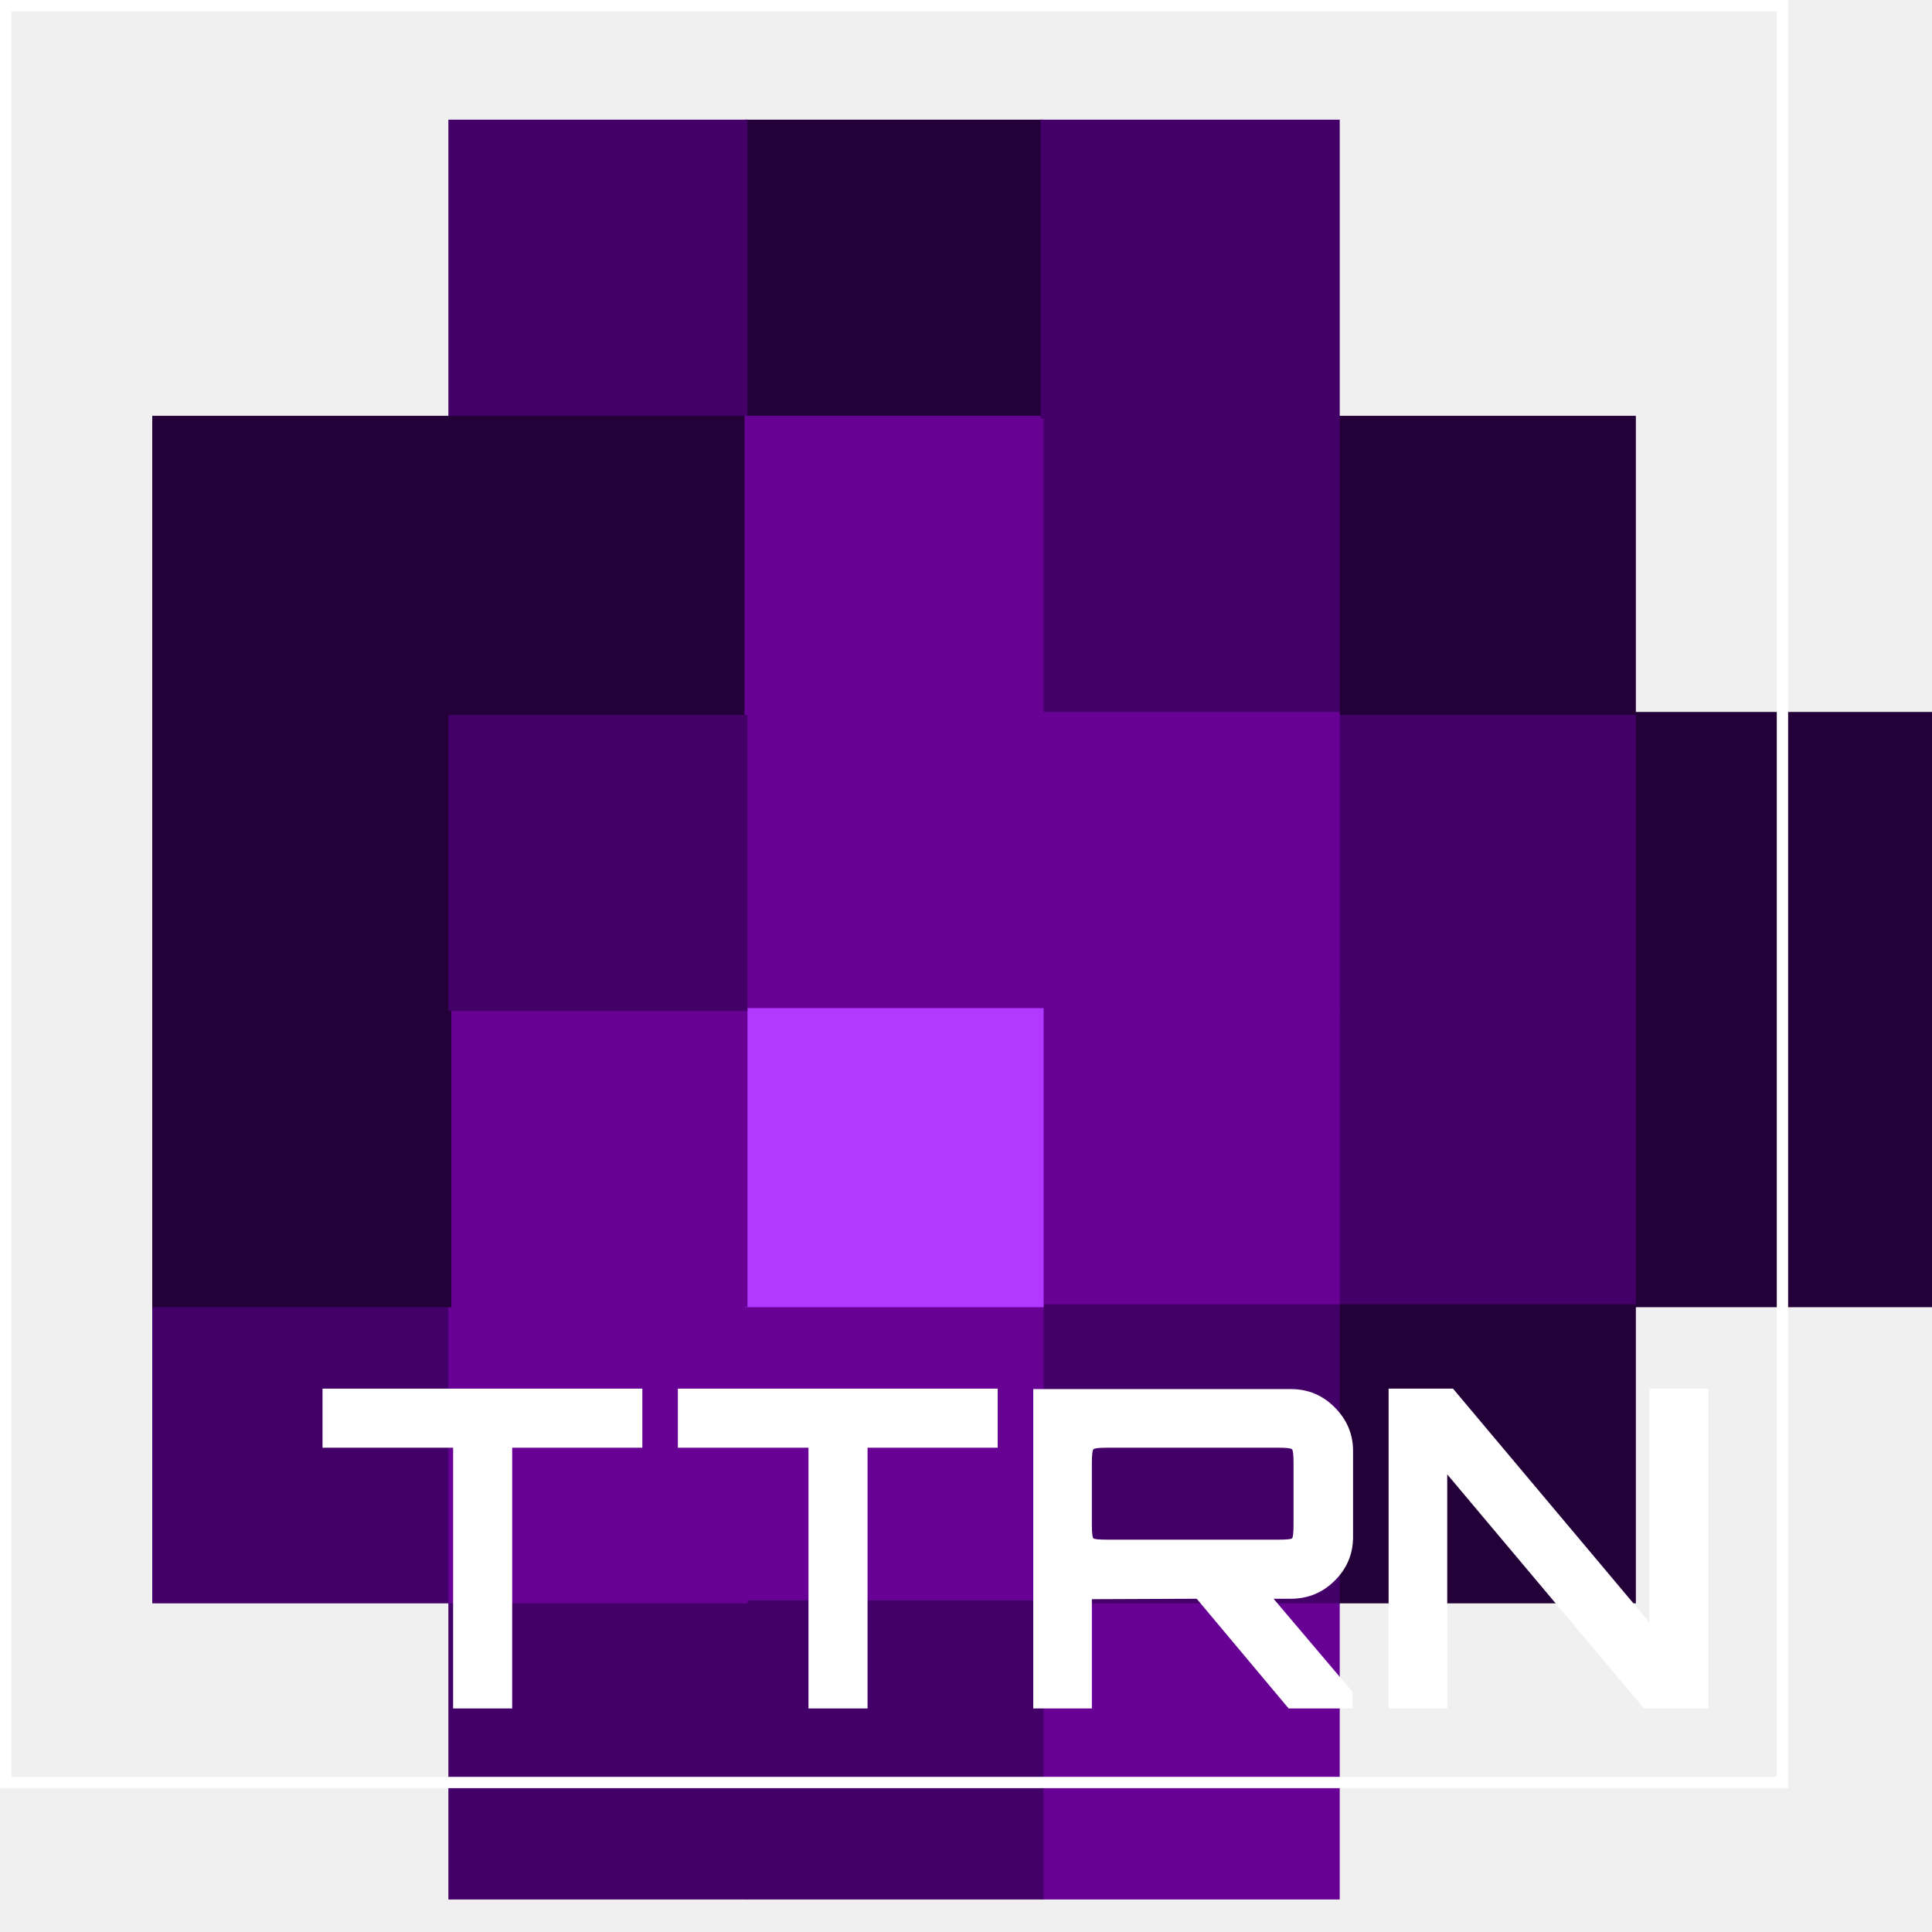
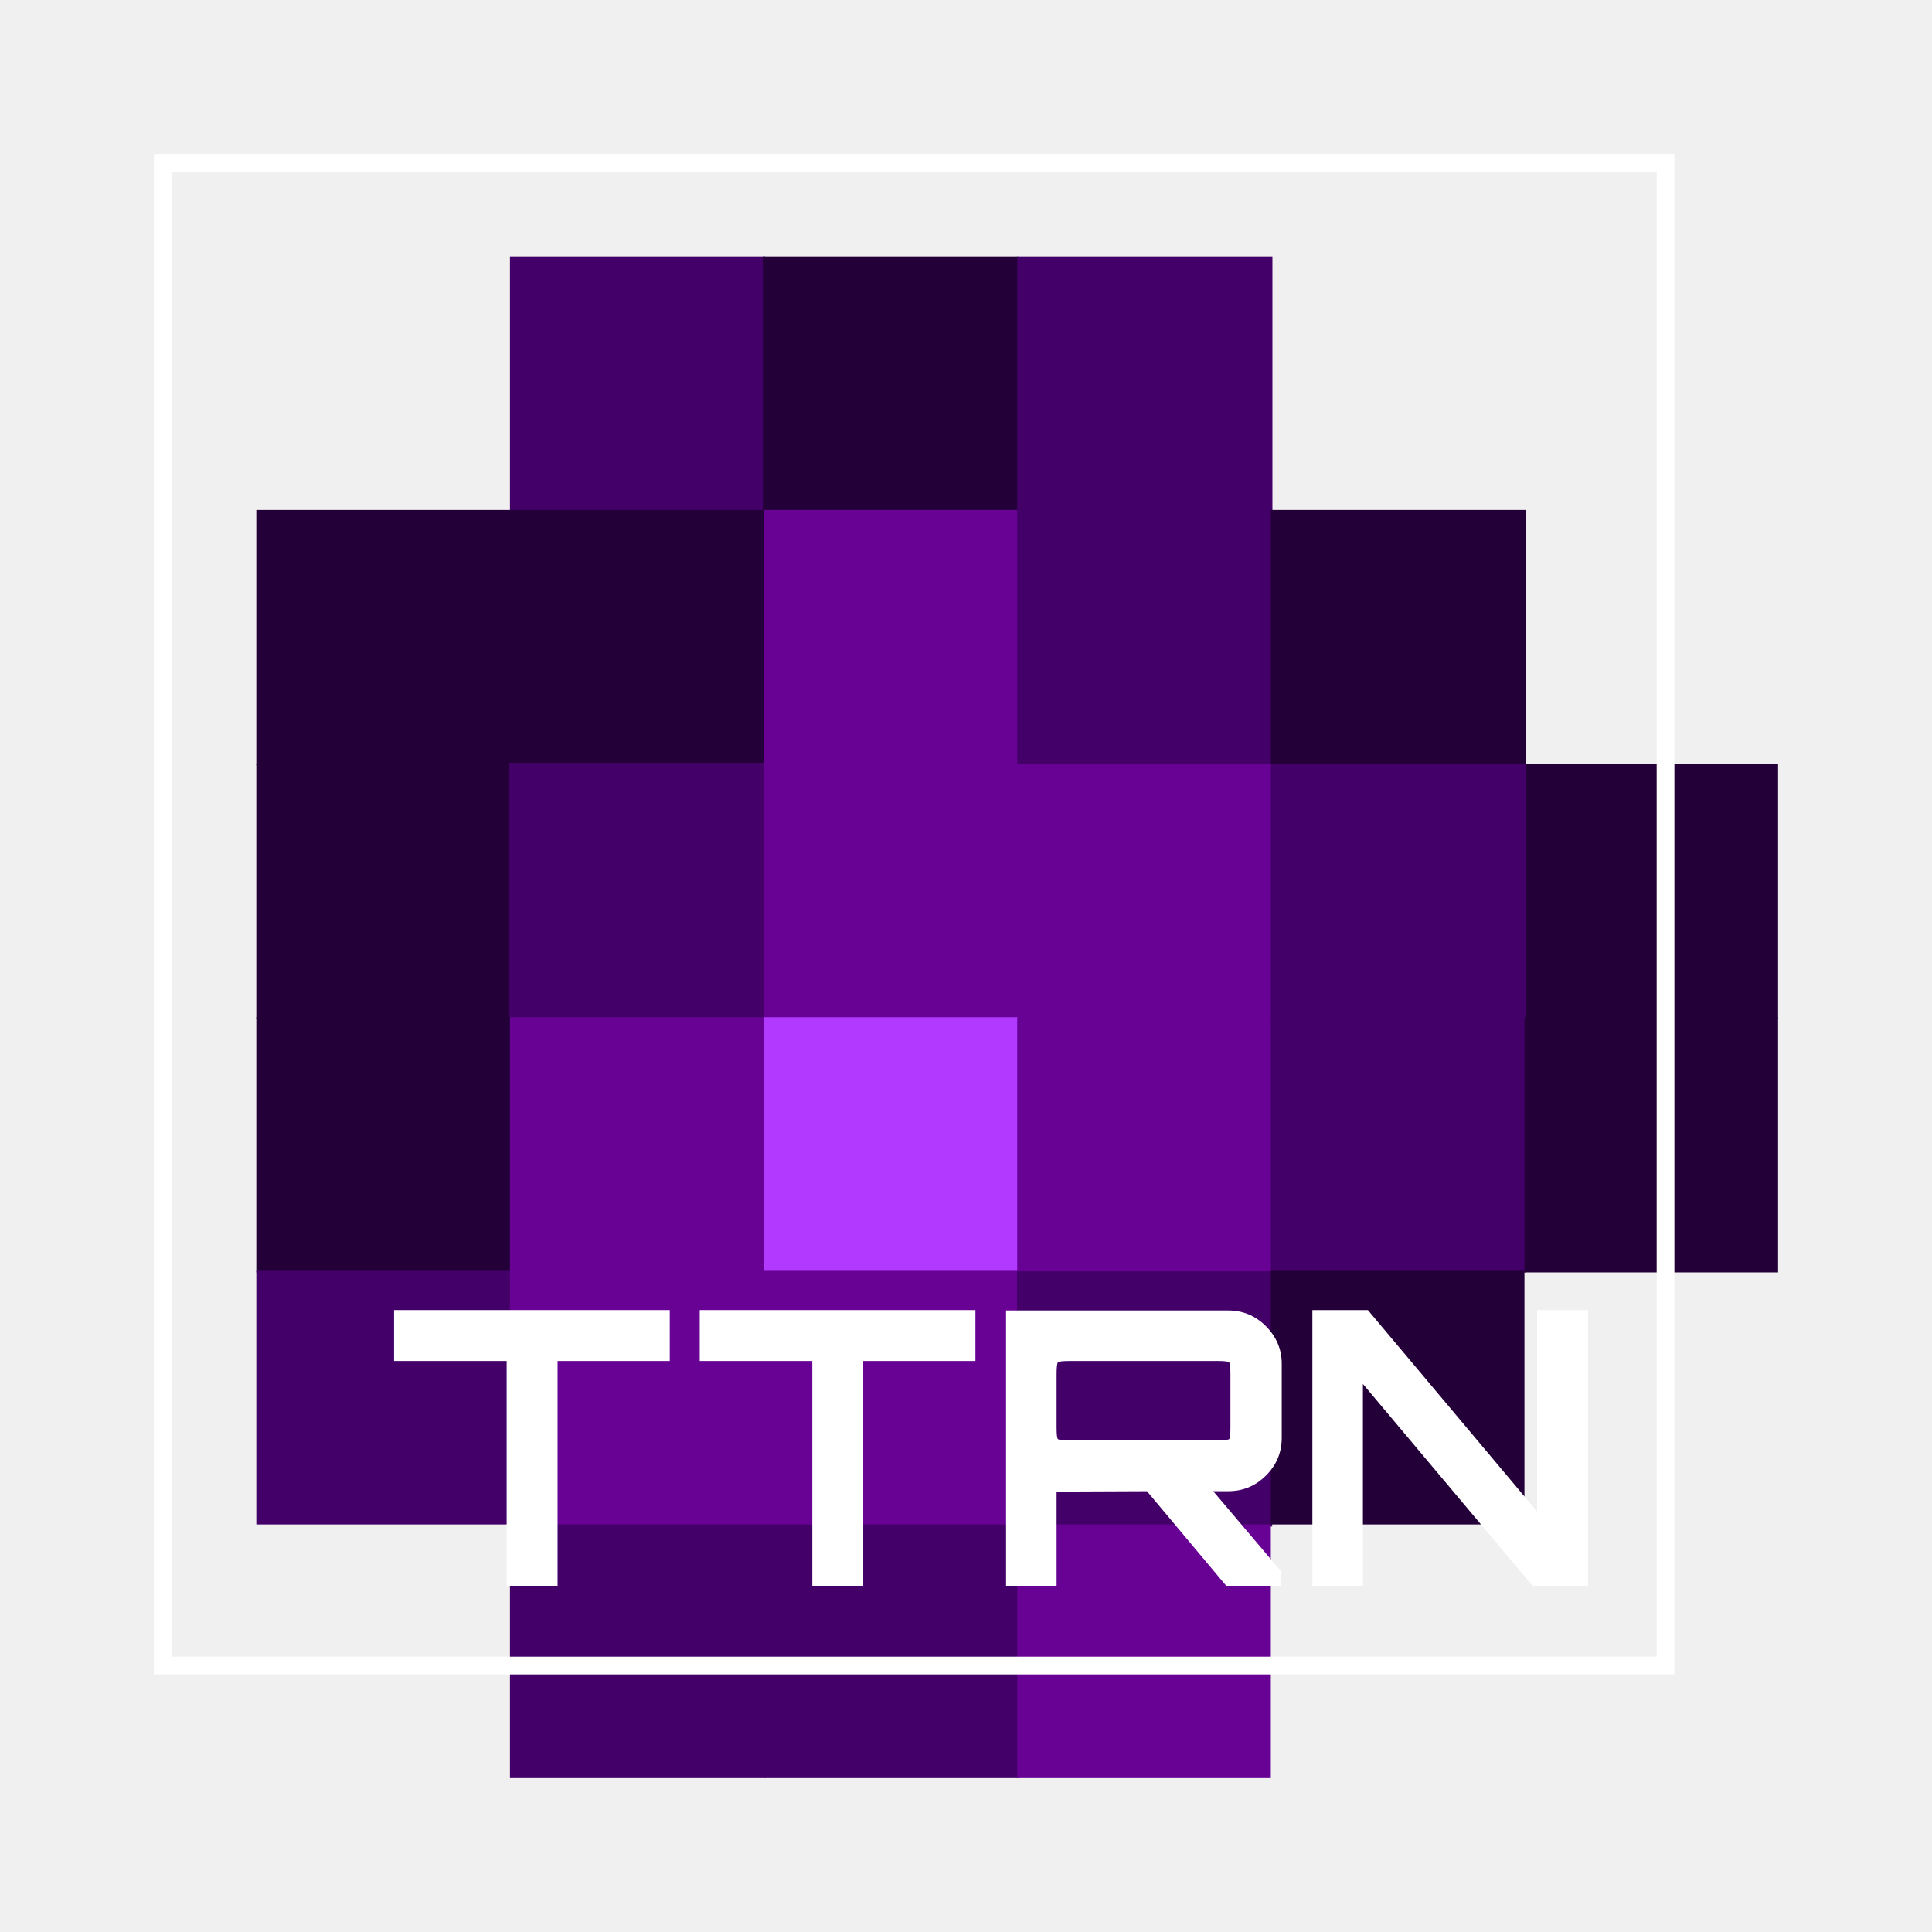
- <svg xmlns="http://www.w3.org/2000/svg" version="1.1" width="1024" height="1024" viewBox="294 90.283 1024 1024" id="svg132">
-   <defs id="defs136" />
-   <g fill="none" fill-rule="nonzero" stroke="none" stroke-width="0.637" stroke-linecap="none" stroke-linejoin="miter" stroke-miterlimit="10" stroke-dasharray="none" stroke-dashoffset="0" font-family="none" font-weight="none" font-size="none" text-anchor="none" style="mix-blend-mode:normal" id="g130" transform="matrix(1.569562,0,0,1.569607,-169.1599,-53.13482)">
-     <g stroke="none" stroke-width="1.911" stroke-linecap="round" stroke-dasharray="2.548, 6.371" id="g74">
-       <path transform="matrix(1.01,0,0,1.01,144.5,-70.21667)" d="M 200,300 V 200 h 100 v 100 z" fill="none" id="path2" style="stroke-width:1.218" />
-       <path transform="matrix(1.01,0,0,1.01,140.5,-70.21667)" d="M 600,300 V 200 h 100 v 100 z" fill="none" id="path4" style="stroke-width:1.218" />
-       <path transform="matrix(1.01,0,0,1.01,139.5,-70.21667)" d="M 700,300 V 200 h 100 v 100 z" fill="none" id="path6" style="stroke-width:1.218" />
-       <path transform="matrix(1.01,0,0,1.01,139.5,-74.21667)" d="M 700,700 V 600 h 100 v 100 z" fill="none" id="path8" style="stroke-width:1.218" />
-       <path transform="matrix(1.01,0,0,1.01,141.5,-75.21667)" d="M 500,800 V 700 h 100 v 100 z" fill="#670295" id="path10" style="stroke-width:1.218" />
-       <path transform="matrix(1.01,0,0,1.01,139.5,-75.21667)" d="M 700,800 V 700 h 100 v 100 z" fill="none" id="path12" style="stroke-width:1.218" />
-       <path transform="matrix(1.01,0,0,1.01,140.5,-75.21667)" d="M 600,800 V 700 h 100 v 100 z" fill="none" id="path14" style="stroke-width:1.218" />
-       <path transform="matrix(1.01,0,0,1.01,139.5,-71.21667)" d="M 700,400 V 300 h 100 v 100 z" fill="none" id="path16" style="stroke-width:1.218" />
-       <path transform="matrix(1.01,0,0,1.01,139.5,-72.21667)" d="M 700,500 V 400 h 100 v 100 z" fill="#240038" id="path18" style="stroke-width:1.218" />
-       <path transform="matrix(1.01,0,0,1.01,139.5,-73.21667)" d="M 700,600 V 500 h 100 v 100 z" fill="#240038" id="path20" style="stroke-width:1.218" />
-       <path transform="matrix(1.01,0,0,1.01,140.5,-72.21667)" d="M 600,500 V 400 h 100 v 100 z" fill="#440069" id="path22" style="stroke-width:1.218" />
-       <path transform="matrix(1.01,0,0,1.01,140.5,-71.21667)" d="M 600,400 V 300 h 100 v 100 z" fill="#240038" id="path24" style="stroke-width:1.218" />
-       <path transform="matrix(1.01,0,0,1.01,140.5,-73.21667)" d="M 600,600 V 500 h 100 v 100 z" fill="#440069" id="path26" style="stroke-width:1.218" />
-       <path transform="matrix(1.01,0,0,1.01,140.5,-74.21667)" d="M 600,700 V 600 h 100 v 100 z" fill="#240038" id="path28" style="stroke-width:1.218" />
-       <path transform="matrix(1.01,0,0,1.01,141.5,-71.21667)" d="M 500,400 V 300 h 100 v 100 z" fill="#440069" id="path30" style="stroke-width:1.218" />
-       <path transform="matrix(1.01,0,0,1.01,141.5,-72.21667)" d="M 500,500 V 400 h 100 v 100 z" fill="#670295" id="path32" style="stroke-width:1.218" />
-       <path transform="matrix(1.01,0,0,1.01,142.5,-70.21667)" d="M 400,300 V 200 h 100 v 100 z" fill="#240038" id="path34" style="stroke-width:1.218" />
-       <path transform="matrix(1.01,0,0,1.01,144.5,-71.21667)" d="M 200,400 V 300 h 100 v 100 z" fill="#240038" id="path36" style="stroke-width:1.218" />
-       <path transform="matrix(1.01,0,0,1.01,143.5,-70.21667)" d="M 300,300 V 200 h 100 v 100 z" fill="#440069" id="path38" style="stroke-width:1.218" />
-       <path transform="matrix(1.01,0,0,1.01,142.5,-72.21667)" d="M 400,500 V 400 h 100 v 100 z" fill="#670295" id="path40" style="stroke-width:1.218" />
-       <path transform="matrix(1.01,0,0,1.01,141.5,-73.21667)" d="M 500,600 V 500 h 100 v 100 z" fill="#670295" id="path42" style="stroke-width:1.218" />
-       <path transform="matrix(1.01,0,0,1.01,141.5,-74.21667)" d="M 500,700 V 600 h 100 v 100 z" fill="#440069" id="path44" style="stroke-width:1.218" />
-       <path transform="matrix(1.01,0,0,1.01,142.5,-74.21667)" d="M 400,700 V 600 h 100 v 100 z" fill="#670295" id="path46" style="stroke-width:1.218" />
-       <path transform="matrix(1.01,0,0,1.01,142.5,-75.21667)" d="M 400,800 V 700 h 100 v 100 z" fill="#440069" id="path48" style="stroke-width:1.218" />
-       <path transform="matrix(1.01,0,0,1.01,143.5,-75.21667)" d="M 300,800 V 700 h 100 v 100 z" fill="#440069" id="path50" style="stroke-width:1.218" />
-       <path transform="matrix(1.01,0,0,1.01,144.5,-75.21667)" d="M 200,800 V 700 h 100 v 100 z" fill="none" id="path52" style="stroke-width:1.218" />
-       <path transform="matrix(1.01,0,0,1.01,144.5,-74.21667)" d="M 200,700 V 600 h 100 v 100 z" fill="#440069" id="path54" style="stroke-width:1.218" />
-       <path transform="matrix(1.01,0,0,1.01,143.5,-74.21667)" d="M 300,700 V 600 h 100 v 100 z" fill="#670295" id="path56" style="stroke-width:1.218" />
-       <path transform="matrix(1.01,0,0,1.01,142.5,-73.21667)" d="M 400,600 V 500 h 100 v 100 z" fill="#b239ff" id="path58" style="stroke-width:1.218" />
-       <path transform="matrix(1.01,0,0,1.01,143.5,-73.21667)" d="M 300,600 V 500 h 100 v 100 z" fill="#670295" id="path60" style="stroke-width:1.218" />
-       <path transform="matrix(1.01,0,0,1.01,144.5,-73.21667)" d="M 200,600 V 500 h 100 v 100 z" fill="#240038" id="path62" style="stroke-width:1.218" />
-       <path transform="matrix(1.01,0,0,1.01,144.5,-72.21667)" d="M 200,500 V 400 h 100 v 100 z" fill="#240038" id="path64" style="stroke-width:1.218" />
-       <path transform="matrix(1.01,0,0,1.01,143.5,-72.21667)" d="M 300,500 V 400 h 100 v 100 z" fill="#440069" id="path66" style="stroke-width:1.218" />
-       <path transform="matrix(1.01,0,0,1.01,143.5,-71.21667)" d="M 300,400 V 300 h 100 v 100 z" fill="#240038" id="path68" style="stroke-width:1.218" />
-       <path transform="matrix(1.01,0,0,1.01,142.5,-71.21667)" d="M 400,400 V 300 h 100 v 100 z" fill="#670295" id="path70" style="stroke-width:1.218" />
-       <path transform="matrix(1.01,0,0,1.01,141.5,-70.21667)" d="M 500,300 V 200 h 100 v 100 z" fill="#440069" id="path72" style="stroke-width:1.218" />
-     </g>
-     <g fill="none" stroke="none" stroke-width="0.637" stroke-linecap="butt" stroke-dasharray="none" font-family="sans-serif" font-weight="normal" font-size="12px" text-anchor="start" id="g76" />
-     <g fill="none" stroke="none" stroke-width="0.637" stroke-linecap="butt" stroke-dasharray="none" font-family="sans-serif" font-weight="normal" font-size="12px" text-anchor="start" id="g78" />
-     <g fill="none" stroke="none" stroke-width="0.637" stroke-linecap="butt" stroke-dasharray="none" font-family="sans-serif" font-weight="normal" font-size="12px" text-anchor="start" id="g80" />
-     <g fill="none" stroke="none" stroke-width="0.637" stroke-linecap="butt" stroke-dasharray="none" font-family="sans-serif" font-weight="normal" font-size="12px" text-anchor="start" id="g82" />
-     <g fill="none" stroke="none" stroke-width="0.637" stroke-linecap="butt" stroke-dasharray="none" font-family="sans-serif" font-weight="normal" font-size="12px" text-anchor="start" id="g84" />
-     <g fill="none" stroke="none" stroke-width="0.637" stroke-linecap="butt" stroke-dasharray="none" font-family="sans-serif" font-weight="normal" font-size="12px" text-anchor="start" id="g86" />
-     <g fill="none" stroke="none" stroke-width="0.637" stroke-linecap="butt" stroke-dasharray="none" font-family="sans-serif" font-weight="normal" font-size="12px" text-anchor="start" id="g88" />
-     <g fill="none" stroke="none" stroke-width="0.637" stroke-linecap="butt" stroke-dasharray="none" font-family="sans-serif" font-weight="normal" font-size="12px" text-anchor="start" id="g90" />
-     <g fill="none" stroke="none" stroke-width="0.637" stroke-linecap="butt" stroke-dasharray="none" font-family="sans-serif" font-weight="normal" font-size="12px" text-anchor="start" id="g92" />
-     <g fill="none" stroke="none" stroke-width="0.637" stroke-linecap="butt" stroke-dasharray="none" font-family="sans-serif" font-weight="normal" font-size="12px" text-anchor="start" id="g94" />
-     <g fill="none" stroke="none" stroke-width="0.637" stroke-linecap="butt" stroke-dasharray="none" font-family="sans-serif" font-weight="normal" font-size="12px" text-anchor="start" id="g96" />
-     <g fill="none" stroke="none" stroke-width="0.637" stroke-linecap="butt" stroke-dasharray="none" font-family="sans-serif" font-weight="normal" font-size="12px" text-anchor="start" id="g98" />
-     <g fill="none" stroke="none" stroke-width="0.637" stroke-linecap="butt" stroke-dasharray="none" font-family="sans-serif" font-weight="normal" font-size="12px" text-anchor="start" id="g100" />
-     <g fill="none" stroke="none" stroke-width="0.637" stroke-linecap="butt" stroke-dasharray="none" font-family="sans-serif" font-weight="normal" font-size="12px" text-anchor="start" id="g102" />
-     <g fill="none" stroke="none" stroke-width="0.637" stroke-linecap="butt" stroke-dasharray="none" font-family="sans-serif" font-weight="normal" font-size="12px" text-anchor="start" id="g104" />
-     <g fill="none" stroke="none" stroke-width="0.637" stroke-linecap="butt" stroke-dasharray="none" font-family="sans-serif" font-weight="normal" font-size="12px" text-anchor="start" id="g106" />
-     <g fill="none" stroke="none" stroke-width="0.637" stroke-linecap="butt" stroke-dasharray="none" font-family="sans-serif" font-weight="normal" font-size="12px" text-anchor="start" id="g108" />
-     <g fill="none" stroke="none" stroke-width="0.637" stroke-linecap="butt" stroke-dasharray="none" font-family="sans-serif" font-weight="normal" font-size="12px" text-anchor="start" id="g110" />
-     <g fill="none" stroke="none" stroke-width="0.637" stroke-linecap="butt" stroke-dasharray="none" font-family="sans-serif" font-weight="normal" font-size="12px" text-anchor="start" id="g112" />
-     <g fill="none" stroke="none" stroke-width="0.637" stroke-linecap="butt" stroke-dasharray="none" font-family="sans-serif" font-weight="normal" font-size="12px" text-anchor="start" id="g114" />
-     <g stroke-linecap="butt" stroke-dasharray="none" id="g128" style="stroke-width:0.406">
-       <path d="m 297,693.283 v -600 h 600 v 600 z" fill="none" stroke="#ffffff" stroke-width="3.823" id="path116" />
-       <g fill="#ffffff" stroke="none" stroke-width="0.637" id="g126">
-         <path d="M 783.8,668.283 H 764 v -108 h 21.75 l 66.3,78.9 v -78.9 H 872 v 108 h -21.75 l -66.45,-79.05 z" id="path118" style="stroke-width:0.637" />
-         <path d="M 663.8,668.283 H 644 v -107.85 h 87 c 5.8,0 10.75,2.073 14.85,6.22 4.1,4.153 6.15,9.03 6.15,14.63 v 0 29.1 c 0,5.7 -2.05,10.6 -6.15,14.7 -4.1,4.1 -9.05,6.15 -14.85,6.15 v 0 h -5.85 l 26.7,31.5 v 5.55 h -21.6 l -31.05,-37.05 -35.4,0.15 z m 5.25,-57 v 0 h 57.75 c 2.7,0 4.227,-0.15 4.58,-0.45 0.347,-0.3 0.52,-1.85 0.52,-4.65 v 0 -20.7 c 0,-2.8 -0.173,-4.373 -0.52,-4.72 -0.353,-0.353 -1.88,-0.53 -4.58,-0.53 v 0 h -57.75 c -2.8,0 -4.377,0.177 -4.73,0.53 -0.347,0.347 -0.52,1.92 -0.52,4.72 v 0 20.7 c 0,2.8 0.173,4.35 0.52,4.65 0.353,0.3 1.93,0.45 4.73,0.45 z" id="path120" style="stroke-width:0.637" />
-         <path d="M 588.05,668.283 H 568.1 v -88.05 H 524 v -19.95 h 108 v 19.95 h -43.95 z" id="path122" style="stroke-width:0.637" />
-         <path d="M 468.05,668.283 H 448.1 v -88.05 H 404 v -19.95 h 108 v 19.95 h -43.95 z" id="path124" style="stroke-width:0.637" />
+ <svg xmlns="http://www.w3.org/2000/svg" width="1088" height="1088" viewBox="0 0 287.867 287.867" version="1.1" id="svg1535">
+   <defs id="defs1529" />
+   <g id="layer1">
+     <g id="g1178" transform="translate(0.07098581,0.07098329)">
+       <g id="g1376" transform="matrix(0.8926867,0,0,0.8926867,18.5661,10.18961)" style="stroke-width:1.12">
+         <path id="rect2496-4" style="fill:#440069;fill-opacity:1;stroke:none;stroke-width:2.668;paint-order:markers stroke fill;stop-color:#000000" d="M 64.238,31.288 H 106.836 V 73.886 H 64.238 Z" />
+         <path id="rect2496-0-3-9-4" style="font-variation-settings:normal;vector-effect:none;fill:#240038;fill-opacity:1;stroke:none;stroke-width:2.668;stroke-linecap:butt;stroke-linejoin:miter;stroke-miterlimit:4;stroke-dasharray:none;stroke-dashoffset:0;stroke-opacity:1;paint-order:markers stroke fill;stop-color:#000000" d="m 106.451,31.288 h 42.598 v 42.598 h -42.598 z" />
+         <path id="path5542" style="fill:#440069;fill-opacity:1;stroke:none;stroke-width:2.668;paint-order:markers stroke fill;stop-color:#000000" d="m 63.974,115.69 h 43.127 V 158.817 H 63.974 Z" />
+         <path id="rect2496-0-3-9-9" style="font-variation-settings:normal;vector-effect:none;fill:#240038;fill-opacity:1;stroke:none;stroke-width:2.668;stroke-linecap:butt;stroke-linejoin:miter;stroke-miterlimit:4;stroke-dasharray:none;stroke-dashoffset:0;stroke-opacity:1;paint-order:markers stroke fill;stop-color:#000000" d="M 64.238,73.622 H 106.836 V 116.219 H 64.238 Z" />
+         <path id="path5544-5" style="fill:#670295;fill-opacity:1;stroke:none;stroke-width:2.668;paint-order:markers stroke fill;stop-color:#000000" d="m 106.571,73.622 h 42.598 v 42.863 h -42.598 z" />
+         <path id="rect2496-0-3-9-3" style="font-variation-settings:normal;vector-effect:none;fill:#240038;fill-opacity:1;stroke:none;stroke-width:2.668;stroke-linecap:butt;stroke-linejoin:miter;stroke-miterlimit:4;stroke-dasharray:none;stroke-dashoffset:0;stroke-opacity:1;paint-order:markers stroke fill;stop-color:#000000" d="m 21.905,73.622 h 42.598 v 42.598 h -42.598 z" />
+         <path id="rect2496-7-1-3" style="fill:#440069;fill-opacity:1;stroke:none;stroke-width:2.668;paint-order:markers stroke fill;stop-color:#000000" d="M 148.905,31.288 H 191.503 V 73.886 H 148.905 Z" />
+         <path id="rect2496-7-1-38" style="fill:#440069;fill-opacity:1;stroke:none;stroke-width:2.668;paint-order:markers stroke fill;stop-color:#000000" d="m 148.905,73.622 h 42.598 v 42.598 h -42.598 z" />
+         <path id="rect2496-0-3-9-1" style="font-variation-settings:normal;vector-effect:none;fill:#240038;fill-opacity:1;stroke:none;stroke-width:2.668;stroke-linecap:butt;stroke-linejoin:miter;stroke-miterlimit:4;stroke-dasharray:none;stroke-dashoffset:0;stroke-opacity:1;paint-order:markers stroke fill;stop-color:#000000" d="m 21.905,115.955 h 42.598 v 42.598 h -42.598 z" />
+         <path id="rect2496-7-1" style="fill:#440069;fill-opacity:1;stroke:none;stroke-width:2.668;paint-order:markers stroke fill;stop-color:#000000" d="m 63.993,115.831 h 42.598 v 42.598 H 63.993 Z" />
+         <path id="path5544-8" style="fill:#670295;fill-opacity:1;stroke:none;stroke-width:2.668;paint-order:markers stroke fill;stop-color:#000000" d="m 106.571,115.955 h 42.598 v 42.598 h -42.598 z" />
+         <path id="rect2496-0-3-9-8" style="font-variation-settings:normal;vector-effect:none;fill:#240038;fill-opacity:1;stroke:none;stroke-width:2.668;stroke-linecap:butt;stroke-linejoin:miter;stroke-miterlimit:4;stroke-dasharray:none;stroke-dashoffset:0;stroke-opacity:1;paint-order:markers stroke fill;stop-color:#000000" d="m 21.905,158.288 h 42.598 v 42.598 h -42.598 z" />
+         <path id="rect2496-2-6" style="fill:#440069;fill-opacity:1;stroke:none;stroke-width:2.668;paint-order:markers stroke fill;stop-color:#000000" d="M 21.905,200.622 H 64.503 V 242.955 H 21.905 Z" />
+         <path id="path5544-53" style="fill:#670295;fill-opacity:1;stroke:none;stroke-width:2.668;paint-order:markers stroke fill;stop-color:#000000" d="m 64.238,200.622 h 42.598 v 42.598 H 64.238 Z" />
+         <path id="path5544" style="fill:#670295;fill-opacity:1;stroke:none;stroke-width:2.668;paint-order:markers stroke fill;stop-color:#000000" d="m 64.238,158.288 h 42.598 v 43.127 H 64.238 Z" />
+         <path id="rect2496-0-3-9" style="font-variation-settings:normal;vector-effect:none;fill:#240038;fill-opacity:1;stroke:none;stroke-width:2.668;stroke-linecap:butt;stroke-linejoin:miter;stroke-miterlimit:4;stroke-dasharray:none;stroke-dashoffset:0;stroke-opacity:1;paint-order:markers stroke fill;stop-color:#000000" d="m 191.238,73.622 h 42.598 v 42.598 h -42.598 z" />
+         <path id="path5544-9" style="fill:#670295;fill-opacity:1;stroke:none;stroke-width:2.668;paint-order:markers stroke fill;stop-color:#000000" d="m 148.905,115.955 h 42.598 v 42.862 h -42.598 z" />
+         <path id="rect2496-0-3-9-6" style="font-variation-settings:normal;vector-effect:none;fill:#240038;fill-opacity:1;stroke:none;stroke-width:2.668;stroke-linecap:butt;stroke-linejoin:miter;stroke-miterlimit:4;stroke-dasharray:none;stroke-dashoffset:0;stroke-opacity:1;paint-order:markers stroke fill;stop-color:#000000" d="m 233.571,115.955 h 42.333 v 42.598 h -42.333 z" />
+         <path id="rect2496-7-1-6" style="fill:#440069;fill-opacity:1;stroke:none;stroke-width:2.668;paint-order:markers stroke fill;stop-color:#000000" d="m 191.238,115.955 h 42.598 v 42.598 h -42.598 z" />
+         <path id="path5701" style="fill:#670295;fill-opacity:1;stroke:none;stroke-width:2.668;paint-order:markers stroke fill;stop-color:#000000" d="m 106.571,115.955 h 42.598 v 42.598 h -42.598 z" />
+         <path id="rect2496-6-9-4-9" style="fill:#b239ff;fill-opacity:1;stroke:none;stroke-width:2.668;paint-order:markers stroke fill;stop-color:#000000" d="m 106.571,158.288 h 42.598 v 42.864 h -42.598 z" />
+         <path id="path5544-7" style="fill:#670295;fill-opacity:1;stroke:none;stroke-width:2.668;paint-order:markers stroke fill;stop-color:#000000" d="m 148.905,158.288 h 42.598 v 42.598 h -42.598 z" />
+         <path id="rect2496-7-1-0" style="fill:#440069;fill-opacity:1;stroke:none;stroke-width:2.668;paint-order:markers stroke fill;stop-color:#000000" d="m 191.238,158.288 h 42.598 v 42.598 h -42.598 z" />
+         <path id="rect2496-0-3-9-43" style="font-variation-settings:normal;vector-effect:none;fill:#240038;fill-opacity:1;stroke:none;stroke-width:2.668;stroke-linecap:butt;stroke-linejoin:miter;stroke-miterlimit:4;stroke-dasharray:none;stroke-dashoffset:0;stroke-opacity:1;paint-order:markers stroke fill;stop-color:#000000" d="m 233.571,158.288 h 42.333 v 42.598 h -42.333 z" />
+         <path id="path5544-88" style="fill:#670295;fill-opacity:1;stroke:none;stroke-width:2.668;paint-order:markers stroke fill;stop-color:#000000" d="m 106.571,200.622 h 42.598 v 42.598 h -42.598 z" />
+         <path id="rect2496-2-6-4" style="fill:#440069;fill-opacity:1;stroke:none;stroke-width:2.668;paint-order:markers stroke fill;stop-color:#000000" d="m 64.238,242.955 h 42.598 v 42.333 H 64.238 Z" />
+         <path id="rect2496-6-9-2" style="fill:#440069;fill-opacity:1;stroke:none;stroke-width:2.668;paint-order:markers stroke fill;stop-color:#000000" d="m 148.862,200.707 h 42.598 v 42.598 h -42.598 z" />
+         <path id="rect2496-0-2-4" style="font-variation-settings:normal;vector-effect:none;fill:#240038;fill-opacity:1;stroke:none;stroke-width:2.668;stroke-linecap:butt;stroke-linejoin:miter;stroke-miterlimit:4;stroke-dasharray:none;stroke-dashoffset:0;stroke-opacity:1;paint-order:markers stroke fill;stop-color:#000000" d="m 191.238,200.622 h 42.333 V 242.955 H 191.238 Z" />
+         <path id="rect2496-2-6-8" style="fill:#440069;fill-opacity:1;stroke:none;stroke-width:2.668;paint-order:markers stroke fill;stop-color:#000000" d="m 106.571,242.955 h 42.598 v 42.333 h -42.598 z" />
+         <path id="rect2496-7-3-2-3-6" style="fill:#670295;fill-opacity:1;stroke:none;stroke-width:2.668;paint-order:markers stroke fill;stop-color:#000000" d="m 148.905,242.955 h 42.333 v 42.333 h -42.333 z" />
      </g>
+       <g id="g1527-9" transform="matrix(0.3803381,0,0,0.3803473,-95.10848,-17.97155)" style="stroke-width:0.696">
+         <path d="M 663.8,668.283 H 644 v -107.85 h 87 c 5.8,0 10.75,2.073 14.85,6.22 4.1,4.153 6.15,9.03 6.15,14.63 v 0 29.1 c 0,5.7 -2.05,10.6 -6.15,14.7 -4.1,4.1 -9.05,6.15 -14.85,6.15 v 0 h -5.85 l 26.7,31.5 v 5.55 h -21.6 l -31.05,-37.05 -35.4,0.15 z m 5.25,-57 v 0 h 57.75 c 2.7,0 4.227,-0.15 4.58,-0.45 0.347,-0.3 0.52,-1.85 0.52,-4.65 v 0 -20.7 c 0,-2.8 -0.173,-4.373 -0.52,-4.72 -0.353,-0.353 -1.88,-0.53 -4.58,-0.53 v 0 h -57.75 c -2.8,0 -4.377,0.177 -4.73,0.53 -0.347,0.347 -0.52,1.92 -0.52,4.72 v 0 20.7 c 0,2.8 0.173,4.35 0.52,4.65 0.353,0.3 1.93,0.45 4.73,0.45 z" id="path120-0" style="font-family:none;mix-blend-mode:normal;fill:#ffffff;fill-rule:nonzero;stroke:none;stroke-width:0.696;stroke-linecap:butt;stroke-linejoin:miter;stroke-miterlimit:10;stroke-dasharray:none;stroke-dashoffset:0" />
+         <path d="M 588.05,668.283 H 568.1 v -88.05 H 524 v -19.95 h 108 v 19.95 h -43.95 z" id="path122-9" style="font-family:none;mix-blend-mode:normal;fill:#ffffff;fill-rule:nonzero;stroke:none;stroke-width:0.696;stroke-linecap:butt;stroke-linejoin:miter;stroke-miterlimit:10;stroke-dasharray:none;stroke-dashoffset:0" />
+         <path d="m 468.306,668.283 h -19.95 v -88.05 h -44.1 v -19.95 h 108 v 19.95 h -43.95 z" id="path124-1" style="font-family:none;mix-blend-mode:normal;fill:#ffffff;fill-rule:nonzero;stroke:none;stroke-width:0.696;stroke-linecap:butt;stroke-linejoin:miter;stroke-miterlimit:10;stroke-dasharray:none;stroke-dashoffset:0" />
+         <path d="M 783.8,668.283 H 764 v -108 h 21.75 l 66.3,78.9 v -78.9 H 872 v 108 h -21.75 l -66.45,-79.05 z" id="path118-7" style="font-family:none;mix-blend-mode:normal;fill:#ffffff;fill-rule:nonzero;stroke:none;stroke-width:0.696;stroke-linecap:butt;stroke-linejoin:miter;stroke-miterlimit:10;stroke-dasharray:none;stroke-dashoffset:0" />
+       </g>
+       <rect style="fill:none;stroke:#ffffff;stroke-width:2.646;stroke-miterlimit:4;stroke-dasharray:none;stroke-opacity:1;paint-order:markers stroke fill;stop-color:#000000" id="rect1226" width="223.908" height="223.908" x="24.185" y="24.185" />
    </g>
  </g>
</svg>
